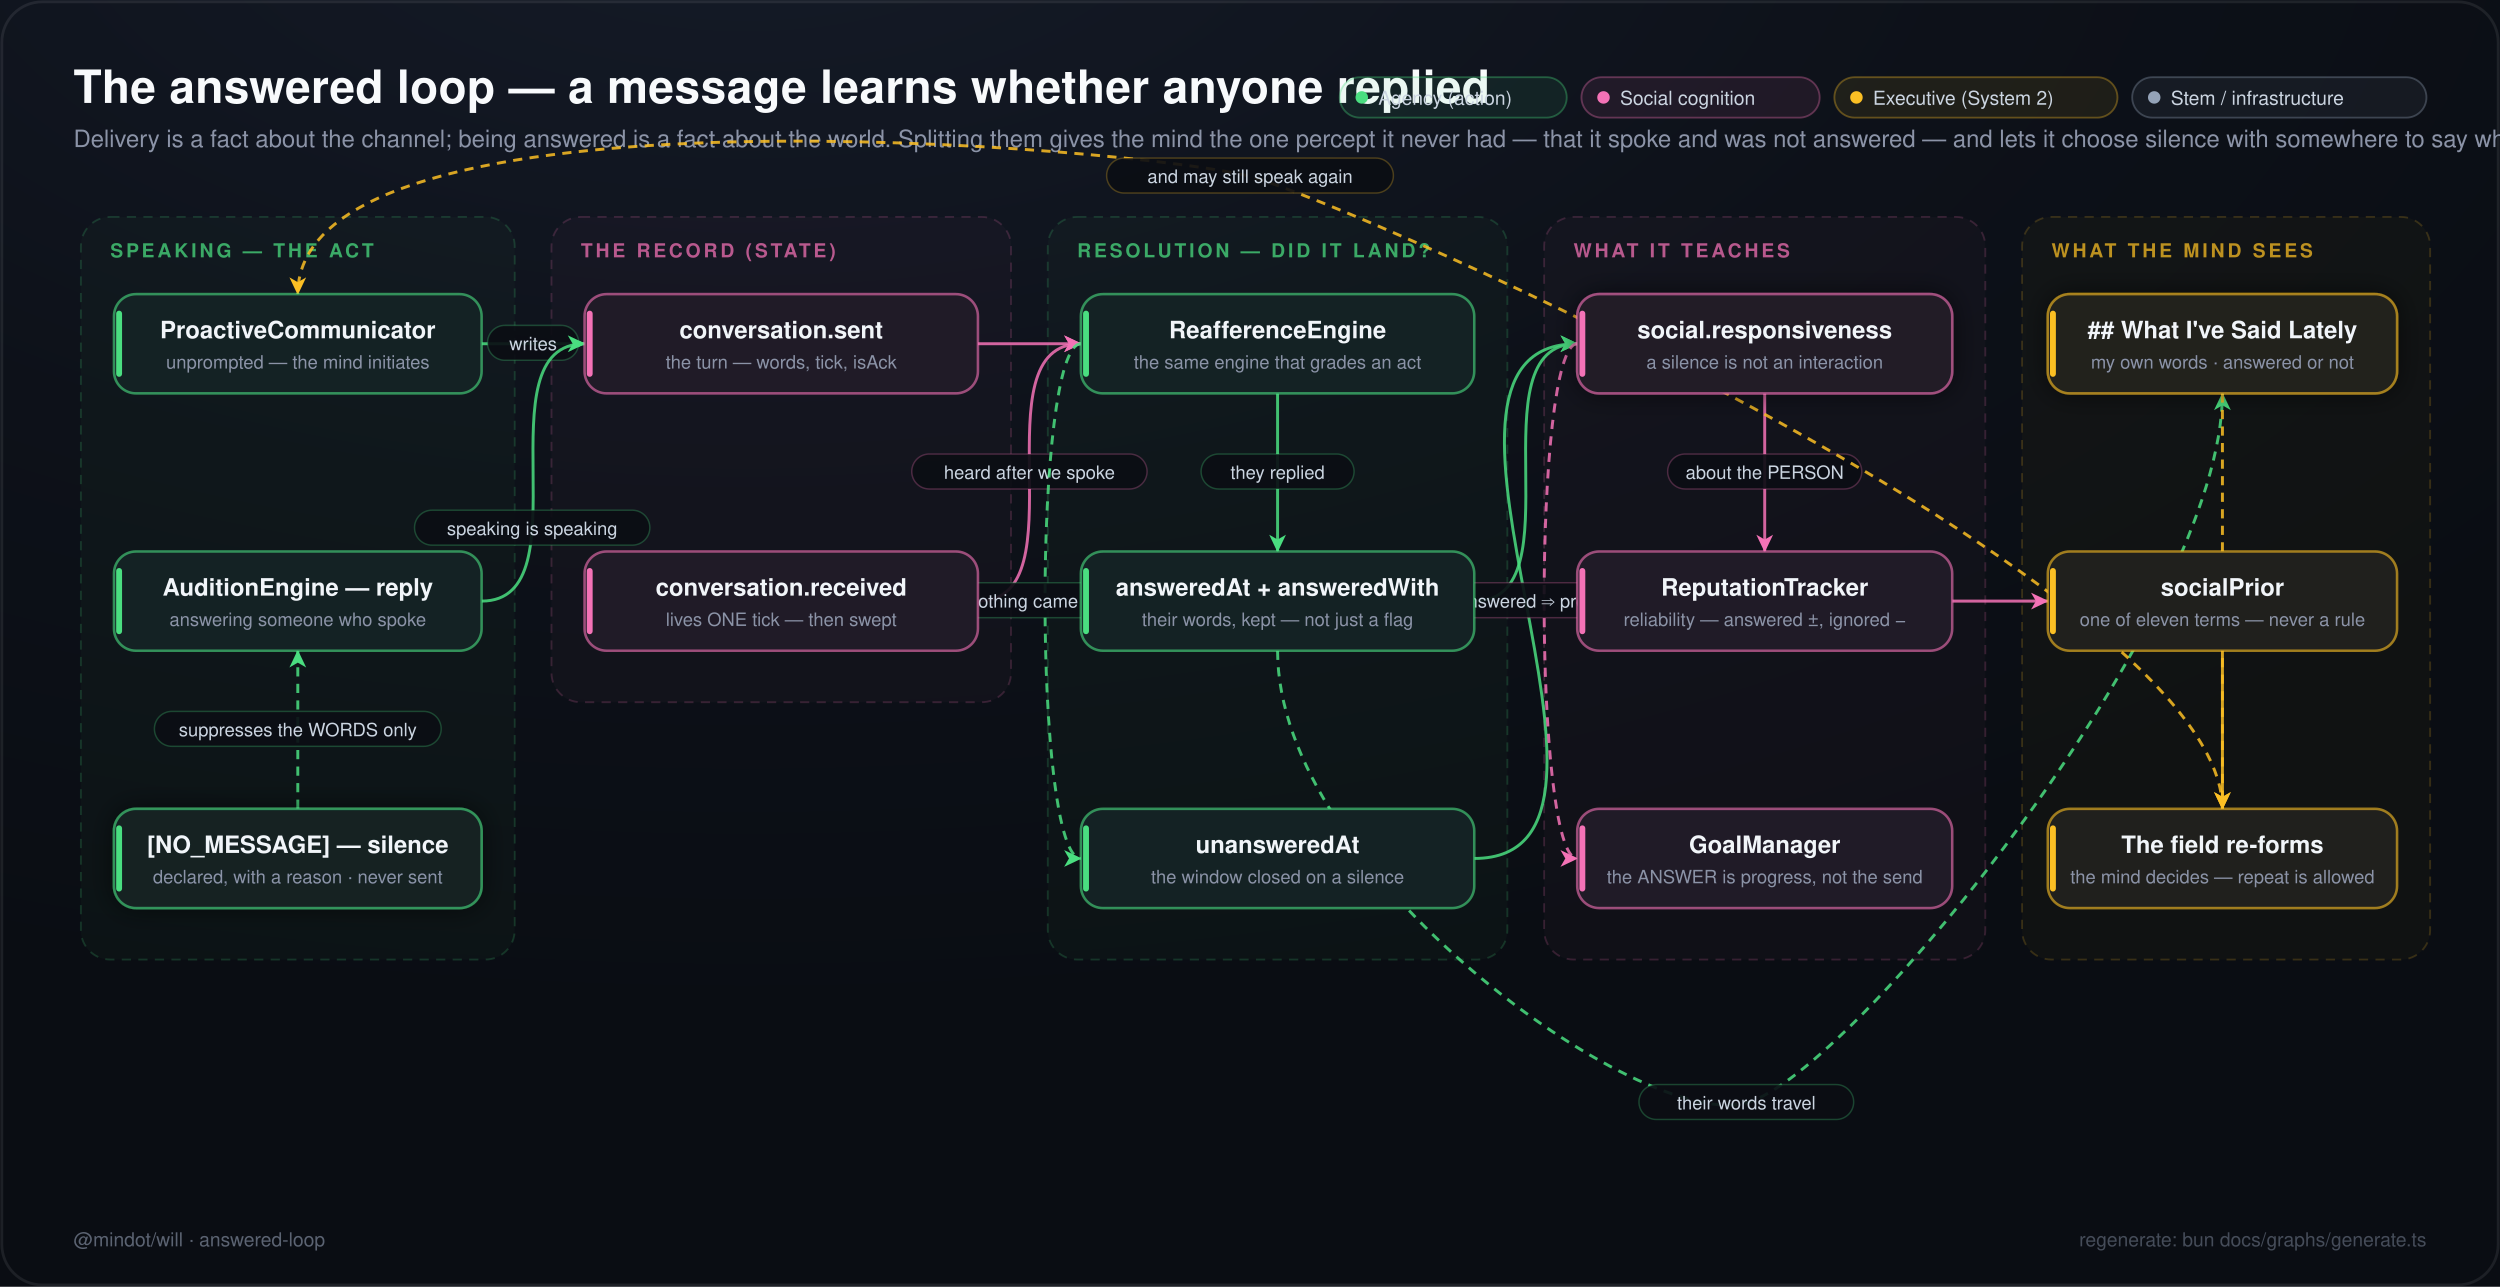
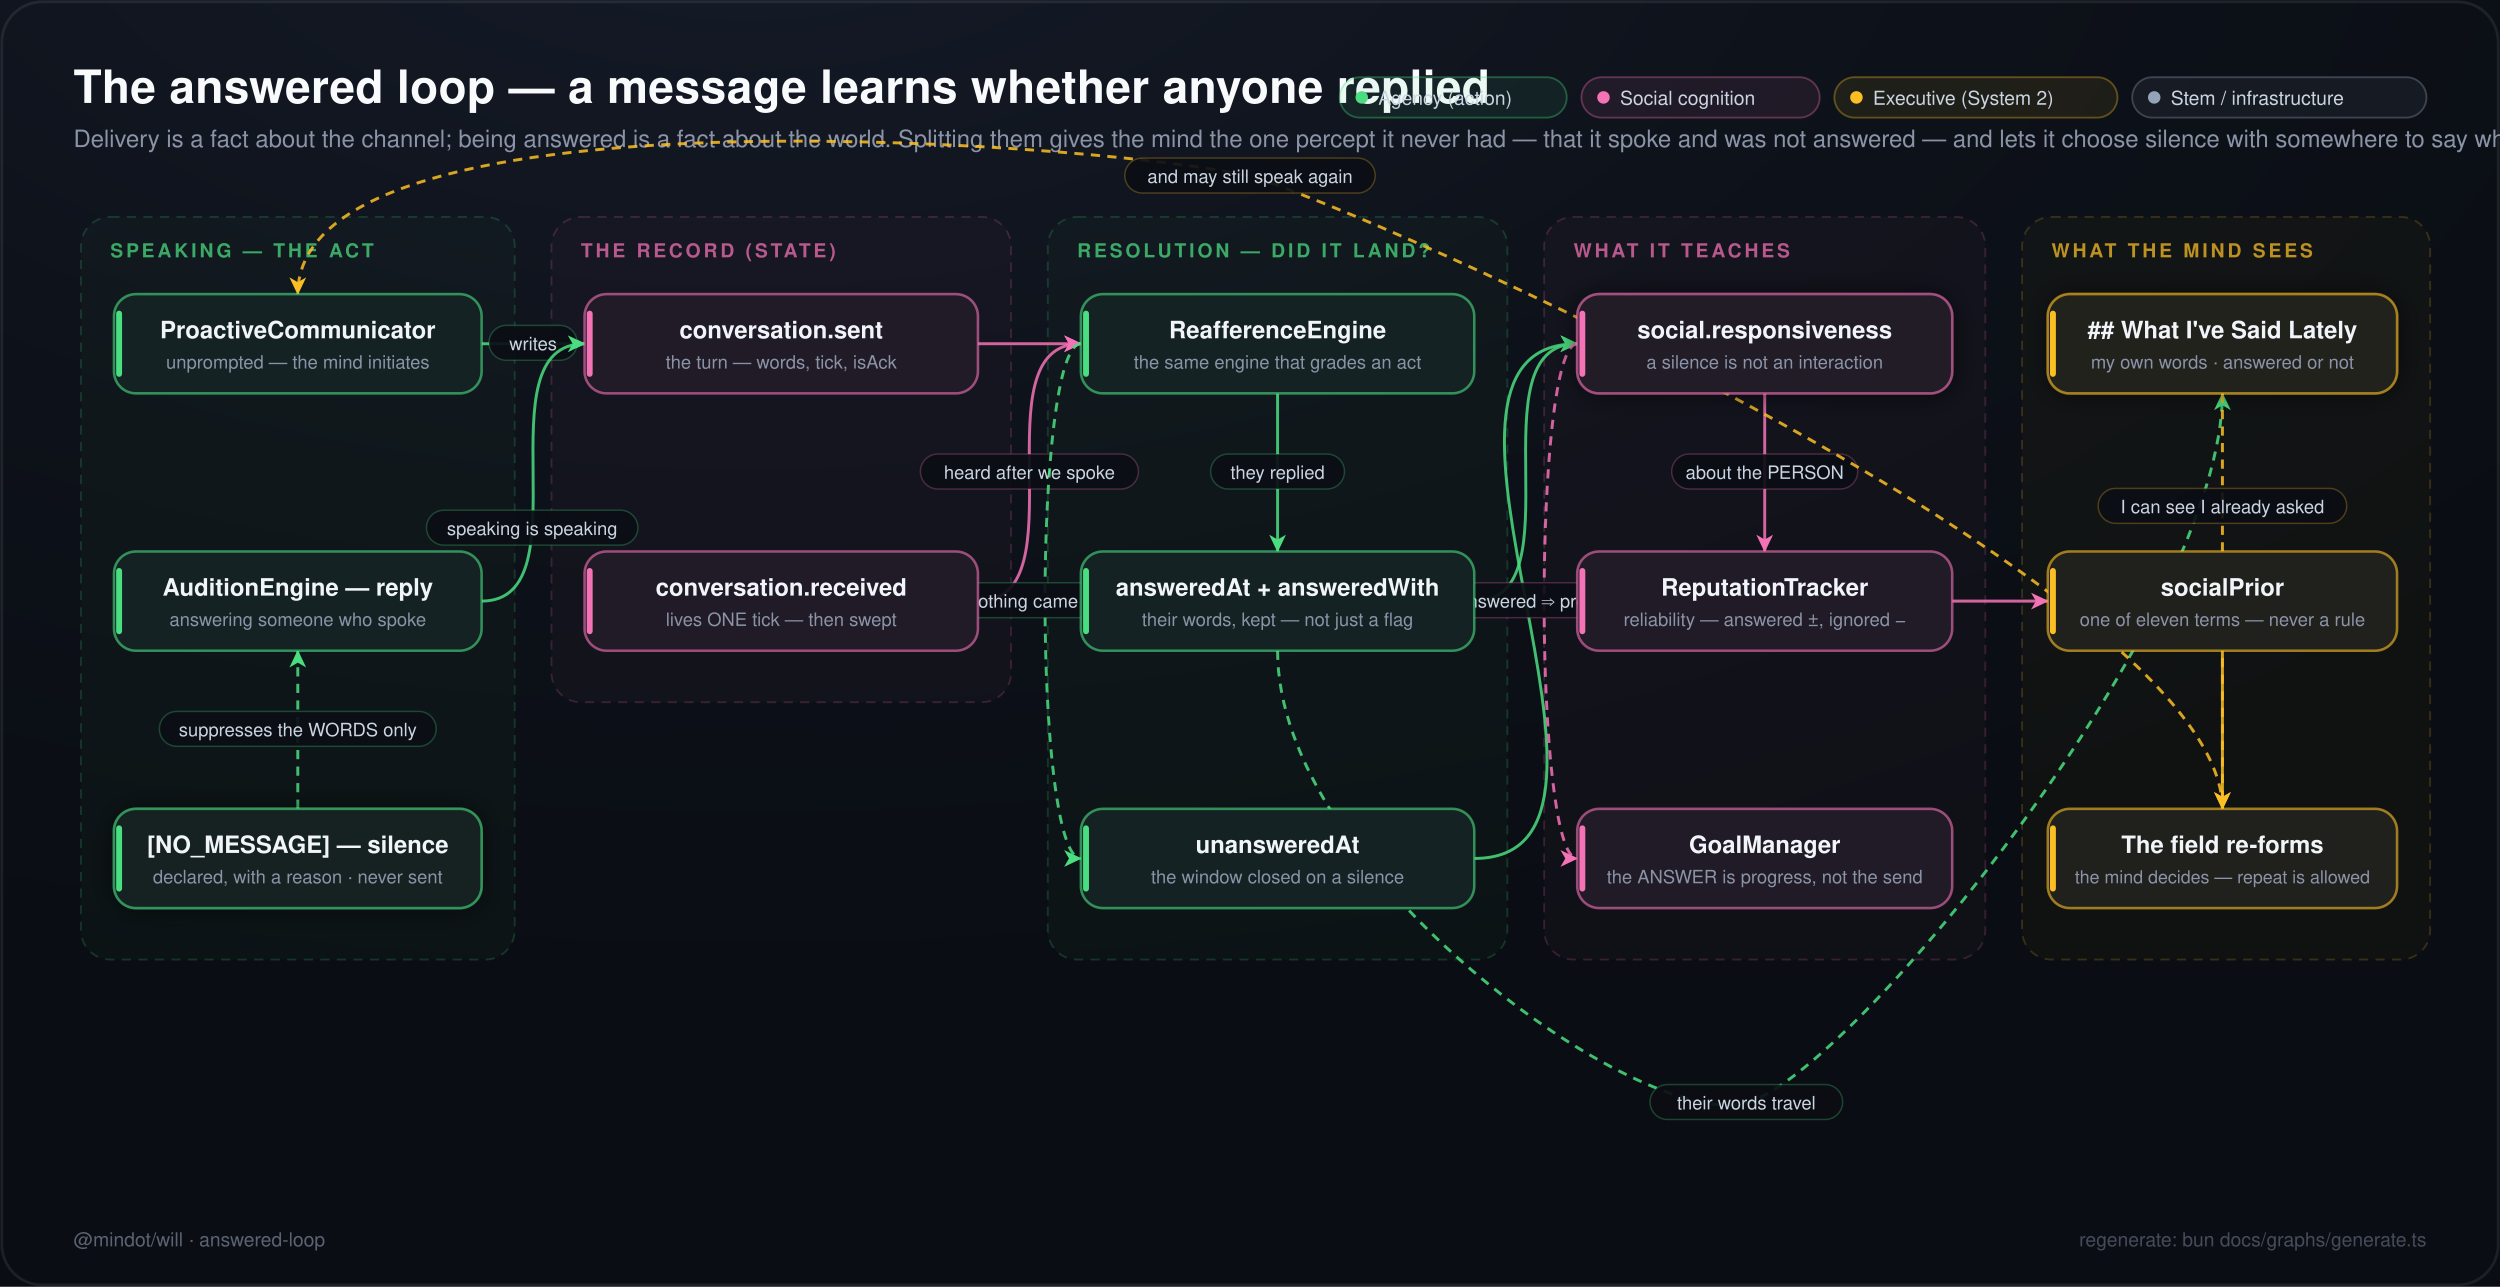
<svg xmlns="http://www.w3.org/2000/svg" width="1360" height="700" viewBox="0 0 1360 700" font-family="ui-sans-serif,-apple-system,'Segoe UI',Helvetica,Arial,sans-serif">
  <defs>
    <radialGradient id="sky" cx="30%" cy="-10%" r="90%">
      <stop offset="0%" stop-color="#151b28" />
      <stop offset="55%" stop-color="#0d1119" />
      <stop offset="100%" stop-color="#0a0d13" />
    </radialGradient>
    <filter id="glow" x="-60%" y="-60%" width="220%" height="220%">
      <feDropShadow dx="0" dy="0" stdDeviation="7" flood-opacity="0.55" />
    </filter>
    <marker id="arr-4ade80" viewBox="0 0 10 10" refX="8.4" refY="5" markerWidth="7.5" markerHeight="7.5" orient="auto-start-reverse">
      <path d="M 0.8 1.2 L 8.8 5 L 0.8 8.8 L 3 5 Z" fill="#4ade80" />
    </marker>
    <marker id="arr-f472b6" viewBox="0 0 10 10" refX="8.4" refY="5" markerWidth="7.5" markerHeight="7.5" orient="auto-start-reverse">
      <path d="M 0.8 1.2 L 8.8 5 L 0.8 8.8 L 3 5 Z" fill="#f472b6" />
    </marker>
    <marker id="arr-fbbf24" viewBox="0 0 10 10" refX="8.4" refY="5" markerWidth="7.5" markerHeight="7.5" orient="auto-start-reverse">
      <path d="M 0.8 1.2 L 8.8 5 L 0.8 8.8 L 3 5 Z" fill="#fbbf24" />
    </marker>
  </defs>
  <rect width="1360" height="700" fill="url(#sky)" />
  <rect x="1" y="1" width="1358" height="698" rx="22" fill="none" stroke="#ffffff14" stroke-width="1.5" />
  <text x="40" y="56" font-size="25" font-weight="700" fill="#f8fafc" letter-spacing="0.2">The answered loop — a message learns whether anyone replied</text>
  <text x="40" y="80" font-size="13" fill="#8b93a7">Delivery is a fact about the channel; being answered is a fact about the world. Splitting them gives the mind the one percept it never had — that it spoke and was not answered — and lets it choose silence with somewhere to say why</text>
  <rect x="1159.9" y="42" width="160.1" height="22" rx="11" fill="#94a3b814" stroke="#94a3b855" stroke-width="1" />
  <circle cx="1171.9" cy="53" r="3.4" fill="#94a3b8" />
  <text x="1180.9" y="57" font-size="10.5" fill="#cbd5e1">Stem / infrastructure</text>
  <rect x="997.9" y="42" width="154" height="22" rx="11" fill="#fbbf2414" stroke="#fbbf2455" stroke-width="1" />
  <circle cx="1009.9" cy="53" r="3.4" fill="#fbbf24" />
  <text x="1018.9" y="57" font-size="10.5" fill="#cbd5e1">Executive (System 2)</text>
  <rect x="860.3" y="42" width="129.6" height="22" rx="11" fill="#f472b614" stroke="#f472b655" stroke-width="1" />
  <circle cx="872.3" cy="53" r="3.4" fill="#f472b6" />
  <text x="881.3" y="57" font-size="10.5" fill="#cbd5e1">Social cognition</text>
  <rect x="728.8" y="42" width="123.5" height="22" rx="11" fill="#4ade8014" stroke="#4ade8055" stroke-width="1" />
  <circle cx="740.8" cy="53" r="3.4" fill="#4ade80" />
  <text x="749.8" y="57" font-size="10.5" fill="#cbd5e1">Agency (action)</text>
  <rect x="44" y="118" width="236" height="404" rx="16" fill="#4ade8007" stroke="#4ade802e" stroke-width="1" stroke-dasharray="5 4" />
  <text x="60" y="140" font-size="10.5" font-weight="700" letter-spacing="1.6" fill="#4ade80bb">SPEAKING — THE ACT</text>
  <rect x="300" y="118" width="250" height="264" rx="16" fill="#f472b607" stroke="#f472b62e" stroke-width="1" stroke-dasharray="5 4" />
  <text x="316" y="140" font-size="10.5" font-weight="700" letter-spacing="1.6" fill="#f472b6bb">THE RECORD (STATE)</text>
  <rect x="570" y="118" width="250" height="404" rx="16" fill="#4ade8007" stroke="#4ade802e" stroke-width="1" stroke-dasharray="5 4" />
  <text x="586" y="140" font-size="10.5" font-weight="700" letter-spacing="1.6" fill="#4ade80bb">RESOLUTION — DID IT LAND?</text>
  <rect x="840" y="118" width="240" height="404" rx="16" fill="#f472b607" stroke="#f472b62e" stroke-width="1" stroke-dasharray="5 4" />
  <text x="856" y="140" font-size="10.5" font-weight="700" letter-spacing="1.6" fill="#f472b6bb">WHAT IT TEACHES</text>
  <rect x="1100" y="118" width="222" height="404" rx="16" fill="#fbbf2407" stroke="#fbbf242e" stroke-width="1" stroke-dasharray="5 4" />
  <text x="1116" y="140" font-size="10.5" font-weight="700" letter-spacing="1.6" fill="#fbbf24bb">WHAT THE MIND SEES</text>
  <path d="M 262 187 C 296 187, 284 187, 318 187" fill="none" stroke="#4ade80" stroke-width="1.6" stroke-opacity="0.85" marker-end="url(#arr-4ade80)" />
-   <rect x="265.2" y="177" width="49.6" height="19" rx="9.5" fill="#0b0e14" fill-opacity="0.92" stroke="#4ade8044" stroke-width="0.8" />
+   <rect x="266" y="177" width="48" height="19" rx="9.5" fill="#0b0e14" fill-opacity="0.92" stroke="#4ade8044" stroke-width="0.8" />
  <text x="290" y="190.5" font-size="10" fill="#cbd5e1" text-anchor="middle">writes</text>
  <path d="M 262 327 C 319.298 327, 260.702 187, 318 187" fill="none" stroke="#4ade80" stroke-width="1.6" stroke-opacity="0.85" marker-end="url(#arr-4ade80)" />
-   <rect x="225.51" y="277.555" width="128" height="19" rx="9.5" fill="#0b0e14" fill-opacity="0.92" stroke="#4ade8044" stroke-width="0.8" />
+   <rect x="232.01" y="277.555" width="115" height="19" rx="9.5" fill="#0b0e14" fill-opacity="0.92" stroke="#4ade8044" stroke-width="0.8" />
  <text x="289.51" y="291.055" font-size="10" fill="#cbd5e1" text-anchor="middle">speaking is speaking</text>
  <path d="M 162 440 C 162 406, 162 388, 162 354" fill="none" stroke="#4ade80" stroke-width="1.6" stroke-opacity="0.85" stroke-dasharray="5 4" marker-end="url(#arr-4ade80)" />
-   <rect x="84" y="387" width="156" height="19" rx="9.5" fill="#0b0e14" fill-opacity="0.92" stroke="#4ade8044" stroke-width="0.8" />
+   <rect x="86.7" y="387" width="150.6" height="19" rx="9.5" fill="#0b0e14" fill-opacity="0.92" stroke="#4ade8044" stroke-width="0.8" />
  <text x="162" y="400.5" font-size="10" fill="#cbd5e1" text-anchor="middle">suppresses the WORDS only</text>
  <path d="M 532 187 C 566 187, 554 187, 588 187" fill="none" stroke="#f472b6" stroke-width="1.6" stroke-opacity="0.85" marker-end="url(#arr-f472b6)" />
  <path d="M 532 327 C 589.298 327, 530.702 187, 588 187" fill="none" stroke="#f472b6" stroke-width="1.6" stroke-opacity="0.85" marker-end="url(#arr-f472b6)" />
-   <rect x="496" y="247" width="128" height="19" rx="9.5" fill="#0b0e14" fill-opacity="0.92" stroke="#f472b644" stroke-width="0.8" />
+   <rect x="500.7" y="247" width="118.6" height="19" rx="9.5" fill="#0b0e14" fill-opacity="0.92" stroke="#f472b644" stroke-width="0.8" />
  <text x="560" y="260.5" font-size="10" fill="#cbd5e1" text-anchor="middle">heard after we spoke</text>
  <path d="M 695 214 C 695 248, 695 266, 695 300" fill="none" stroke="#4ade80" stroke-width="1.6" stroke-opacity="0.85" marker-end="url(#arr-4ade80)" />
-   <rect x="653.4" y="247" width="83.2" height="19" rx="9.5" fill="#0b0e14" fill-opacity="0.92" stroke="#4ade8044" stroke-width="0.8" />
+   <rect x="658.6" y="247" width="72.8" height="19" rx="9.5" fill="#0b0e14" fill-opacity="0.92" stroke="#4ade8044" stroke-width="0.8" />
  <text x="695" y="260.5" font-size="10" fill="#cbd5e1" text-anchor="middle">they replied</text>
  <path d="M 588 187 C 562 187, 562 467, 588 467" fill="none" stroke="#4ade80" stroke-width="1.6" stroke-opacity="0.85" stroke-dasharray="5 4" marker-end="url(#arr-4ade80)" />
-   <rect x="512.9" y="317" width="111.2" height="19" rx="9.5" fill="#0b0e14" fill-opacity="0.92" stroke="#4ade8044" stroke-width="0.8" />
+   <rect x="516.3" y="317" width="104.4" height="19" rx="9.5" fill="#0b0e14" fill-opacity="0.92" stroke="#4ade8044" stroke-width="0.8" />
  <text x="568.5" y="330.5" font-size="10" fill="#cbd5e1" text-anchor="middle">nothing came back</text>
  <path d="M 802 327 C 859.298 327, 800.702 187, 858 187" fill="none" stroke="#4ade80" stroke-width="1.6" stroke-opacity="0.85" marker-end="url(#arr-4ade80)" />
  <path d="M 802 467 C 910.507 467, 749.493 187, 858 187" fill="none" stroke="#4ade80" stroke-width="1.6" stroke-opacity="0.85" marker-end="url(#arr-4ade80)" />
  <path d="M 960 214 C 960 248, 960 266, 960 300" fill="none" stroke="#f472b6" stroke-width="1.6" stroke-opacity="0.85" marker-end="url(#arr-f472b6)" />
-   <rect x="907.2" y="247" width="105.6" height="19" rx="9.5" fill="#0b0e14" fill-opacity="0.92" stroke="#f472b644" stroke-width="0.8" />
+   <rect x="909.4" y="247" width="101.2" height="19" rx="9.5" fill="#0b0e14" fill-opacity="0.92" stroke="#f472b644" stroke-width="0.8" />
  <text x="960" y="260.5" font-size="10" fill="#cbd5e1" text-anchor="middle">about the PERSON</text>
  <path d="M 858 187 C 834 187, 834 467, 858 467" fill="none" stroke="#f472b6" stroke-width="1.6" stroke-opacity="0.85" stroke-dasharray="5 4" marker-end="url(#arr-f472b6)" />
-   <rect x="778.8" y="317" width="122.4" height="19" rx="9.5" fill="#0b0e14" fill-opacity="0.92" stroke="#f472b644" stroke-width="0.8" />
+   <rect x="779.6" y="317" width="120.8" height="19" rx="9.5" fill="#0b0e14" fill-opacity="0.92" stroke="#f472b644" stroke-width="0.8" />
  <text x="840" y="330.5" font-size="10" fill="#cbd5e1" text-anchor="middle">answered ⇒ progress</text>
  <path d="M 695 354 C 695 474, 892.109 615.768, 950 600 C 1007.891 584.232, 1209 334, 1209 214" fill="none" stroke="#4ade80" stroke-width="1.6" stroke-opacity="0.85" stroke-dasharray="5 4" marker-end="url(#arr-4ade80)" />
-   <rect x="891.6" y="590" width="116.8" height="19" rx="9.5" fill="#0b0e14" fill-opacity="0.92" stroke="#4ade8044" stroke-width="0.8" />
+   <rect x="897.6" y="590" width="104.8" height="19" rx="9.5" fill="#0b0e14" fill-opacity="0.92" stroke="#4ade8044" stroke-width="0.8" />
  <text x="950" y="603.5" font-size="10" fill="#cbd5e1" text-anchor="middle">their words travel</text>
  <path d="M 1062 327 C 1096 327, 1080 327, 1114 327" fill="none" stroke="#f472b6" stroke-width="1.6" stroke-opacity="0.85" marker-end="url(#arr-f472b6)" />
  <path d="M 1209 214 C 1209 299.88, 1209 354.12, 1209 440" fill="none" stroke="#fbbf24" stroke-width="1.6" stroke-opacity="0.85" stroke-dasharray="5 4" marker-end="url(#arr-fbbf24)" />
-   <rect x="1131" y="317" width="156" height="19" rx="9.5" fill="#0b0e14" fill-opacity="0.92" stroke="#fbbf2444" stroke-width="0.8" />
-   <text x="1209" y="330.5" font-size="10" fill="#cbd5e1" text-anchor="middle">I can see I already asked</text>
+   <rect x="1141.4" y="265.682" width="135.2" height="19" rx="9.5" fill="#0b0e14" fill-opacity="0.92" stroke="#fbbf2444" stroke-width="0.8" />
+   <text x="1209" y="279.182" font-size="10" fill="#cbd5e1" text-anchor="middle">I can see I already asked</text>
  <path d="M 1209 354 C 1209 388, 1209 406, 1209 440" fill="none" stroke="#fbbf24" stroke-width="1.6" stroke-opacity="0.85" marker-end="url(#arr-fbbf24)" />
  <path d="M 1209 440 C 1209 320, 737.963 111.501, 680 96 C 622.037 80.499, 162 40, 162 160" fill="none" stroke="#fbbf24" stroke-width="1.6" stroke-opacity="0.85" stroke-dasharray="5 4" marker-end="url(#arr-fbbf24)" />
-   <rect x="602" y="86" width="156" height="19" rx="9.5" fill="#0b0e14" fill-opacity="0.92" stroke="#fbbf2444" stroke-width="0.8" />
+   <rect x="611.9" y="86" width="136.2" height="19" rx="9.5" fill="#0b0e14" fill-opacity="0.92" stroke="#fbbf2444" stroke-width="0.8" />
  <text x="680" y="99.5" font-size="10" fill="#cbd5e1" text-anchor="middle">and may still speak again</text>
  <g>
    <rect x="62" y="160" width="200" height="54" rx="12" fill="#10141d" stroke="#4ade8099" stroke-width="1.4" />
    <rect x="62" y="160" width="200" height="54" rx="12" fill="#4ade8012" />
    <rect x="63.2" y="169" width="3.2" height="36" rx="1.6" fill="#4ade80" />
    <text x="162" y="184" font-size="13" font-weight="600" fill="#f1f5f9" text-anchor="middle">ProactiveCommunicator</text>
    <text x="162" y="200.5" font-size="10" fill="#8b93a7" text-anchor="middle">unprompted — the mind initiates</text>
  </g>
  <g>
    <rect x="62" y="300" width="200" height="54" rx="12" fill="#10141d" stroke="#4ade8099" stroke-width="1.4" />
    <rect x="62" y="300" width="200" height="54" rx="12" fill="#4ade8012" />
    <rect x="63.2" y="309" width="3.2" height="36" rx="1.6" fill="#4ade80" />
    <text x="162" y="324" font-size="13" font-weight="600" fill="#f1f5f9" text-anchor="middle">AuditionEngine — reply</text>
    <text x="162" y="340.5" font-size="10" fill="#8b93a7" text-anchor="middle">answering someone who spoke</text>
  </g>
  <g filter="url(#glow)" color="#4ade80">
    <rect x="62" y="440" width="200" height="54" rx="12" fill="#10141d" stroke="#4ade8099" stroke-width="1.4" />
    <rect x="62" y="440" width="200" height="54" rx="12" fill="#4ade8012" />
    <rect x="63.2" y="449" width="3.2" height="36" rx="1.6" fill="#4ade80" />
    <text x="162" y="464" font-size="13" font-weight="600" fill="#f1f5f9" text-anchor="middle">[NO_MESSAGE] — silence</text>
    <text x="162" y="480.5" font-size="10" fill="#8b93a7" text-anchor="middle">declared, with a reason · never sent</text>
  </g>
  <g>
    <rect x="318" y="160" width="214" height="54" rx="12" fill="#10141d" stroke="#f472b699" stroke-width="1.4" />
    <rect x="318" y="160" width="214" height="54" rx="12" fill="#f472b612" />
    <rect x="319.2" y="169" width="3.2" height="36" rx="1.6" fill="#f472b6" />
    <text x="425" y="184" font-size="13" font-weight="600" fill="#f1f5f9" text-anchor="middle">conversation.sent</text>
    <text x="425" y="200.5" font-size="10" fill="#8b93a7" text-anchor="middle">the turn — words, tick, isAck</text>
  </g>
  <g>
    <rect x="318" y="300" width="214" height="54" rx="12" fill="#10141d" stroke="#f472b699" stroke-width="1.4" />
    <rect x="318" y="300" width="214" height="54" rx="12" fill="#f472b612" />
    <rect x="319.2" y="309" width="3.2" height="36" rx="1.6" fill="#f472b6" />
    <text x="425" y="324" font-size="13" font-weight="600" fill="#f1f5f9" text-anchor="middle">conversation.received</text>
    <text x="425" y="340.5" font-size="10" fill="#8b93a7" text-anchor="middle">lives ONE tick — then swept</text>
  </g>
  <g>
    <rect x="588" y="160" width="214" height="54" rx="12" fill="#10141d" stroke="#4ade8099" stroke-width="1.4" />
    <rect x="588" y="160" width="214" height="54" rx="12" fill="#4ade8012" />
    <rect x="589.2" y="169" width="3.2" height="36" rx="1.6" fill="#4ade80" />
    <text x="695" y="184" font-size="13" font-weight="600" fill="#f1f5f9" text-anchor="middle">ReafferenceEngine</text>
    <text x="695" y="200.5" font-size="10" fill="#8b93a7" text-anchor="middle">the same engine that grades an act</text>
  </g>
  <g>
    <rect x="588" y="300" width="214" height="54" rx="12" fill="#10141d" stroke="#4ade8099" stroke-width="1.4" />
    <rect x="588" y="300" width="214" height="54" rx="12" fill="#4ade8012" />
    <rect x="589.2" y="309" width="3.2" height="36" rx="1.6" fill="#4ade80" />
    <text x="695" y="324" font-size="13" font-weight="600" fill="#f1f5f9" text-anchor="middle">answeredAt + answeredWith</text>
    <text x="695" y="340.5" font-size="10" fill="#8b93a7" text-anchor="middle">their words, kept — not just a flag</text>
  </g>
  <g>
    <rect x="588" y="440" width="214" height="54" rx="12" fill="#10141d" stroke="#4ade8099" stroke-width="1.4" />
    <rect x="588" y="440" width="214" height="54" rx="12" fill="#4ade8012" />
    <rect x="589.2" y="449" width="3.2" height="36" rx="1.6" fill="#4ade80" />
    <text x="695" y="464" font-size="13" font-weight="600" fill="#f1f5f9" text-anchor="middle">unansweredAt</text>
    <text x="695" y="480.5" font-size="10" fill="#8b93a7" text-anchor="middle">the window closed on a silence</text>
  </g>
  <g filter="url(#glow)" color="#f472b6">
    <rect x="858" y="160" width="204" height="54" rx="12" fill="#10141d" stroke="#f472b699" stroke-width="1.4" />
    <rect x="858" y="160" width="204" height="54" rx="12" fill="#f472b612" />
    <rect x="859.2" y="169" width="3.2" height="36" rx="1.6" fill="#f472b6" />
    <text x="960" y="184" font-size="13" font-weight="600" fill="#f1f5f9" text-anchor="middle">social.responsiveness</text>
    <text x="960" y="200.5" font-size="10" fill="#8b93a7" text-anchor="middle">a silence is not an interaction</text>
  </g>
  <g>
    <rect x="858" y="300" width="204" height="54" rx="12" fill="#10141d" stroke="#f472b699" stroke-width="1.4" />
    <rect x="858" y="300" width="204" height="54" rx="12" fill="#f472b612" />
    <rect x="859.2" y="309" width="3.2" height="36" rx="1.6" fill="#f472b6" />
    <text x="960" y="324" font-size="13" font-weight="600" fill="#f1f5f9" text-anchor="middle">ReputationTracker</text>
    <text x="960" y="340.5" font-size="10" fill="#8b93a7" text-anchor="middle">reliability — answered ±, ignored −</text>
  </g>
  <g>
    <rect x="858" y="440" width="204" height="54" rx="12" fill="#10141d" stroke="#f472b699" stroke-width="1.4" />
    <rect x="858" y="440" width="204" height="54" rx="12" fill="#f472b612" />
    <rect x="859.2" y="449" width="3.2" height="36" rx="1.6" fill="#f472b6" />
    <text x="960" y="464" font-size="13" font-weight="600" fill="#f1f5f9" text-anchor="middle">GoalManager</text>
    <text x="960" y="480.5" font-size="10" fill="#8b93a7" text-anchor="middle">the ANSWER is progress, not the send</text>
  </g>
  <g filter="url(#glow)" color="#fbbf24">
    <rect x="1114" y="160" width="190" height="54" rx="12" fill="#10141d" stroke="#fbbf2499" stroke-width="1.4" />
    <rect x="1114" y="160" width="190" height="54" rx="12" fill="#fbbf2412" />
    <rect x="1115.2" y="169" width="3.2" height="36" rx="1.6" fill="#fbbf24" />
    <text x="1209" y="184" font-size="13" font-weight="600" fill="#f1f5f9" text-anchor="middle">## What I've Said Lately</text>
    <text x="1209" y="200.5" font-size="10" fill="#8b93a7" text-anchor="middle">my own words · answered or not</text>
  </g>
  <g>
    <rect x="1114" y="300" width="190" height="54" rx="12" fill="#10141d" stroke="#fbbf2499" stroke-width="1.4" />
    <rect x="1114" y="300" width="190" height="54" rx="12" fill="#fbbf2412" />
    <rect x="1115.2" y="309" width="3.2" height="36" rx="1.6" fill="#fbbf24" />
    <text x="1209" y="324" font-size="13" font-weight="600" fill="#f1f5f9" text-anchor="middle">socialPrior</text>
    <text x="1209" y="340.5" font-size="10" fill="#8b93a7" text-anchor="middle">one of eleven terms — never a rule</text>
  </g>
  <g>
    <rect x="1114" y="440" width="190" height="54" rx="12" fill="#10141d" stroke="#fbbf2499" stroke-width="1.4" />
    <rect x="1114" y="440" width="190" height="54" rx="12" fill="#fbbf2412" />
    <rect x="1115.2" y="449" width="3.2" height="36" rx="1.6" fill="#fbbf24" />
    <text x="1209" y="464" font-size="13" font-weight="600" fill="#f1f5f9" text-anchor="middle">The field re-forms</text>
-     <text x="1209" y="480.5" font-size="10" fill="#8b93a7" text-anchor="middle">the mind decides — repeat is allowed</text>
+     <text x="1209" y="480.5" font-size="9.7" fill="#8b93a7" text-anchor="middle">the mind decides — repeat is allowed</text>
  </g>
  <text x="40" y="678" font-size="10.5" fill="#5b6372">@mindot/will · answered-loop</text>
  <text x="1320" y="678" font-size="10.5" fill="#454c59" text-anchor="end">regenerate: bun docs/graphs/generate.ts</text>
</svg>
